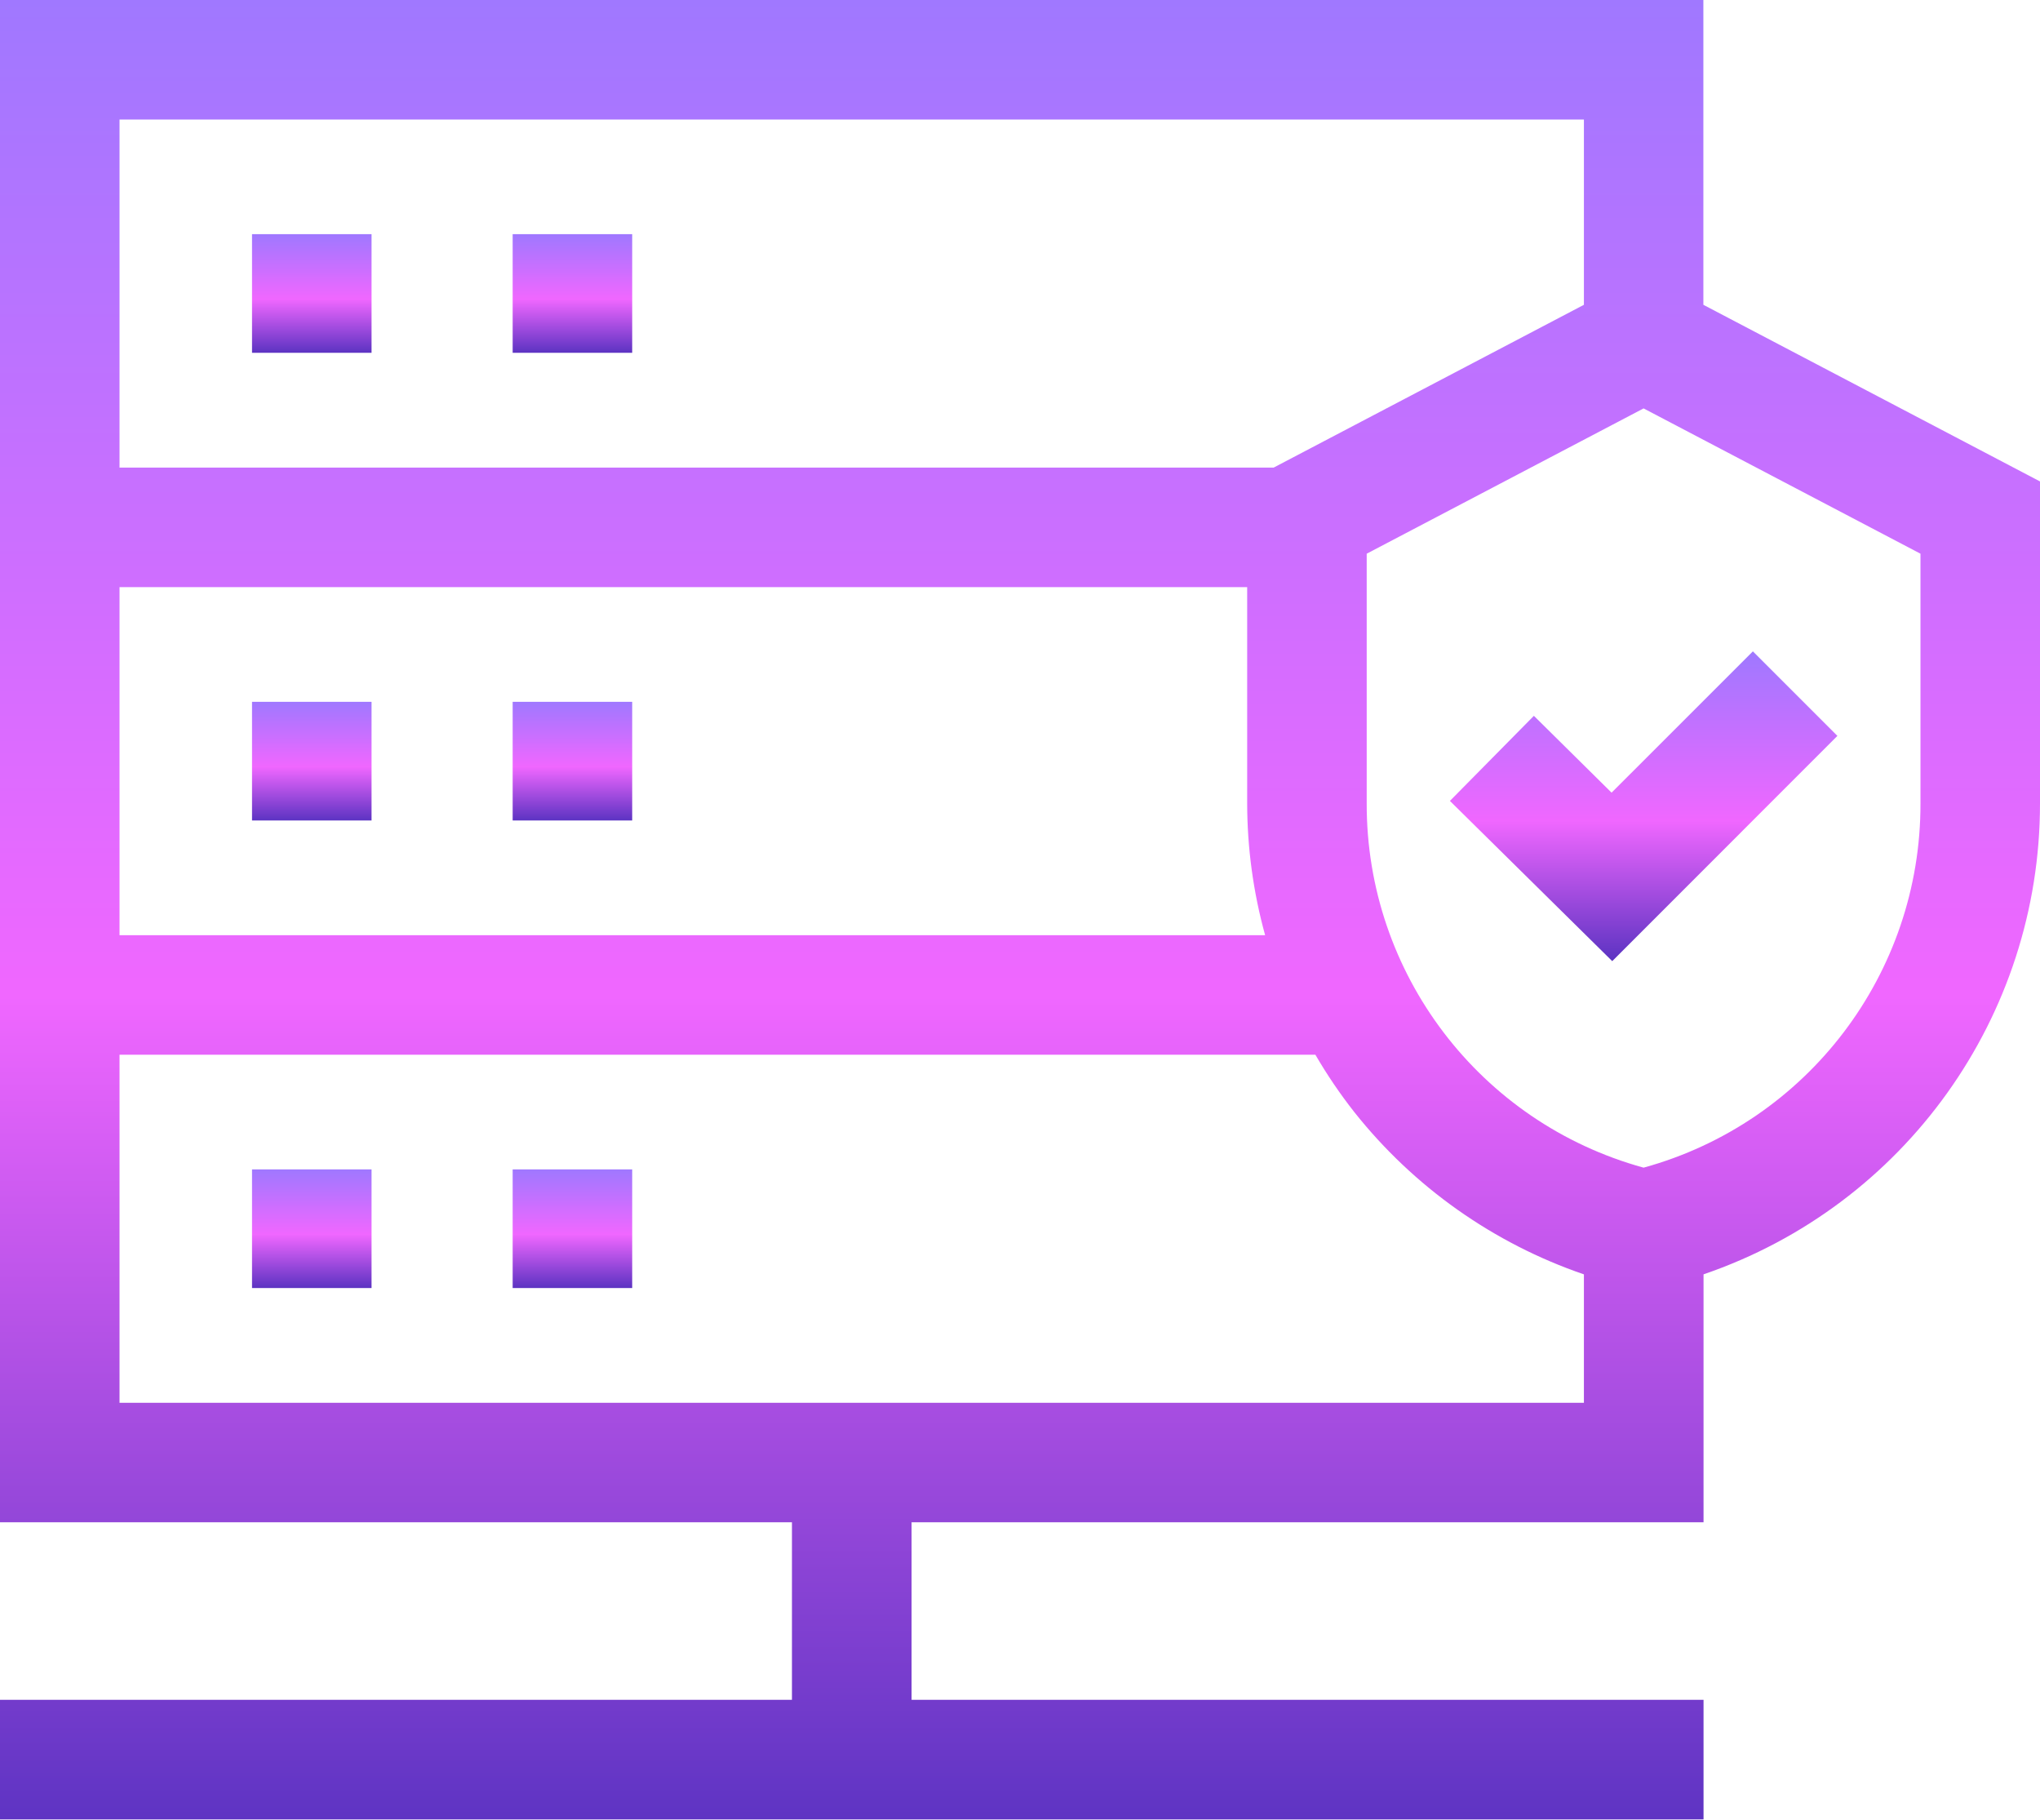
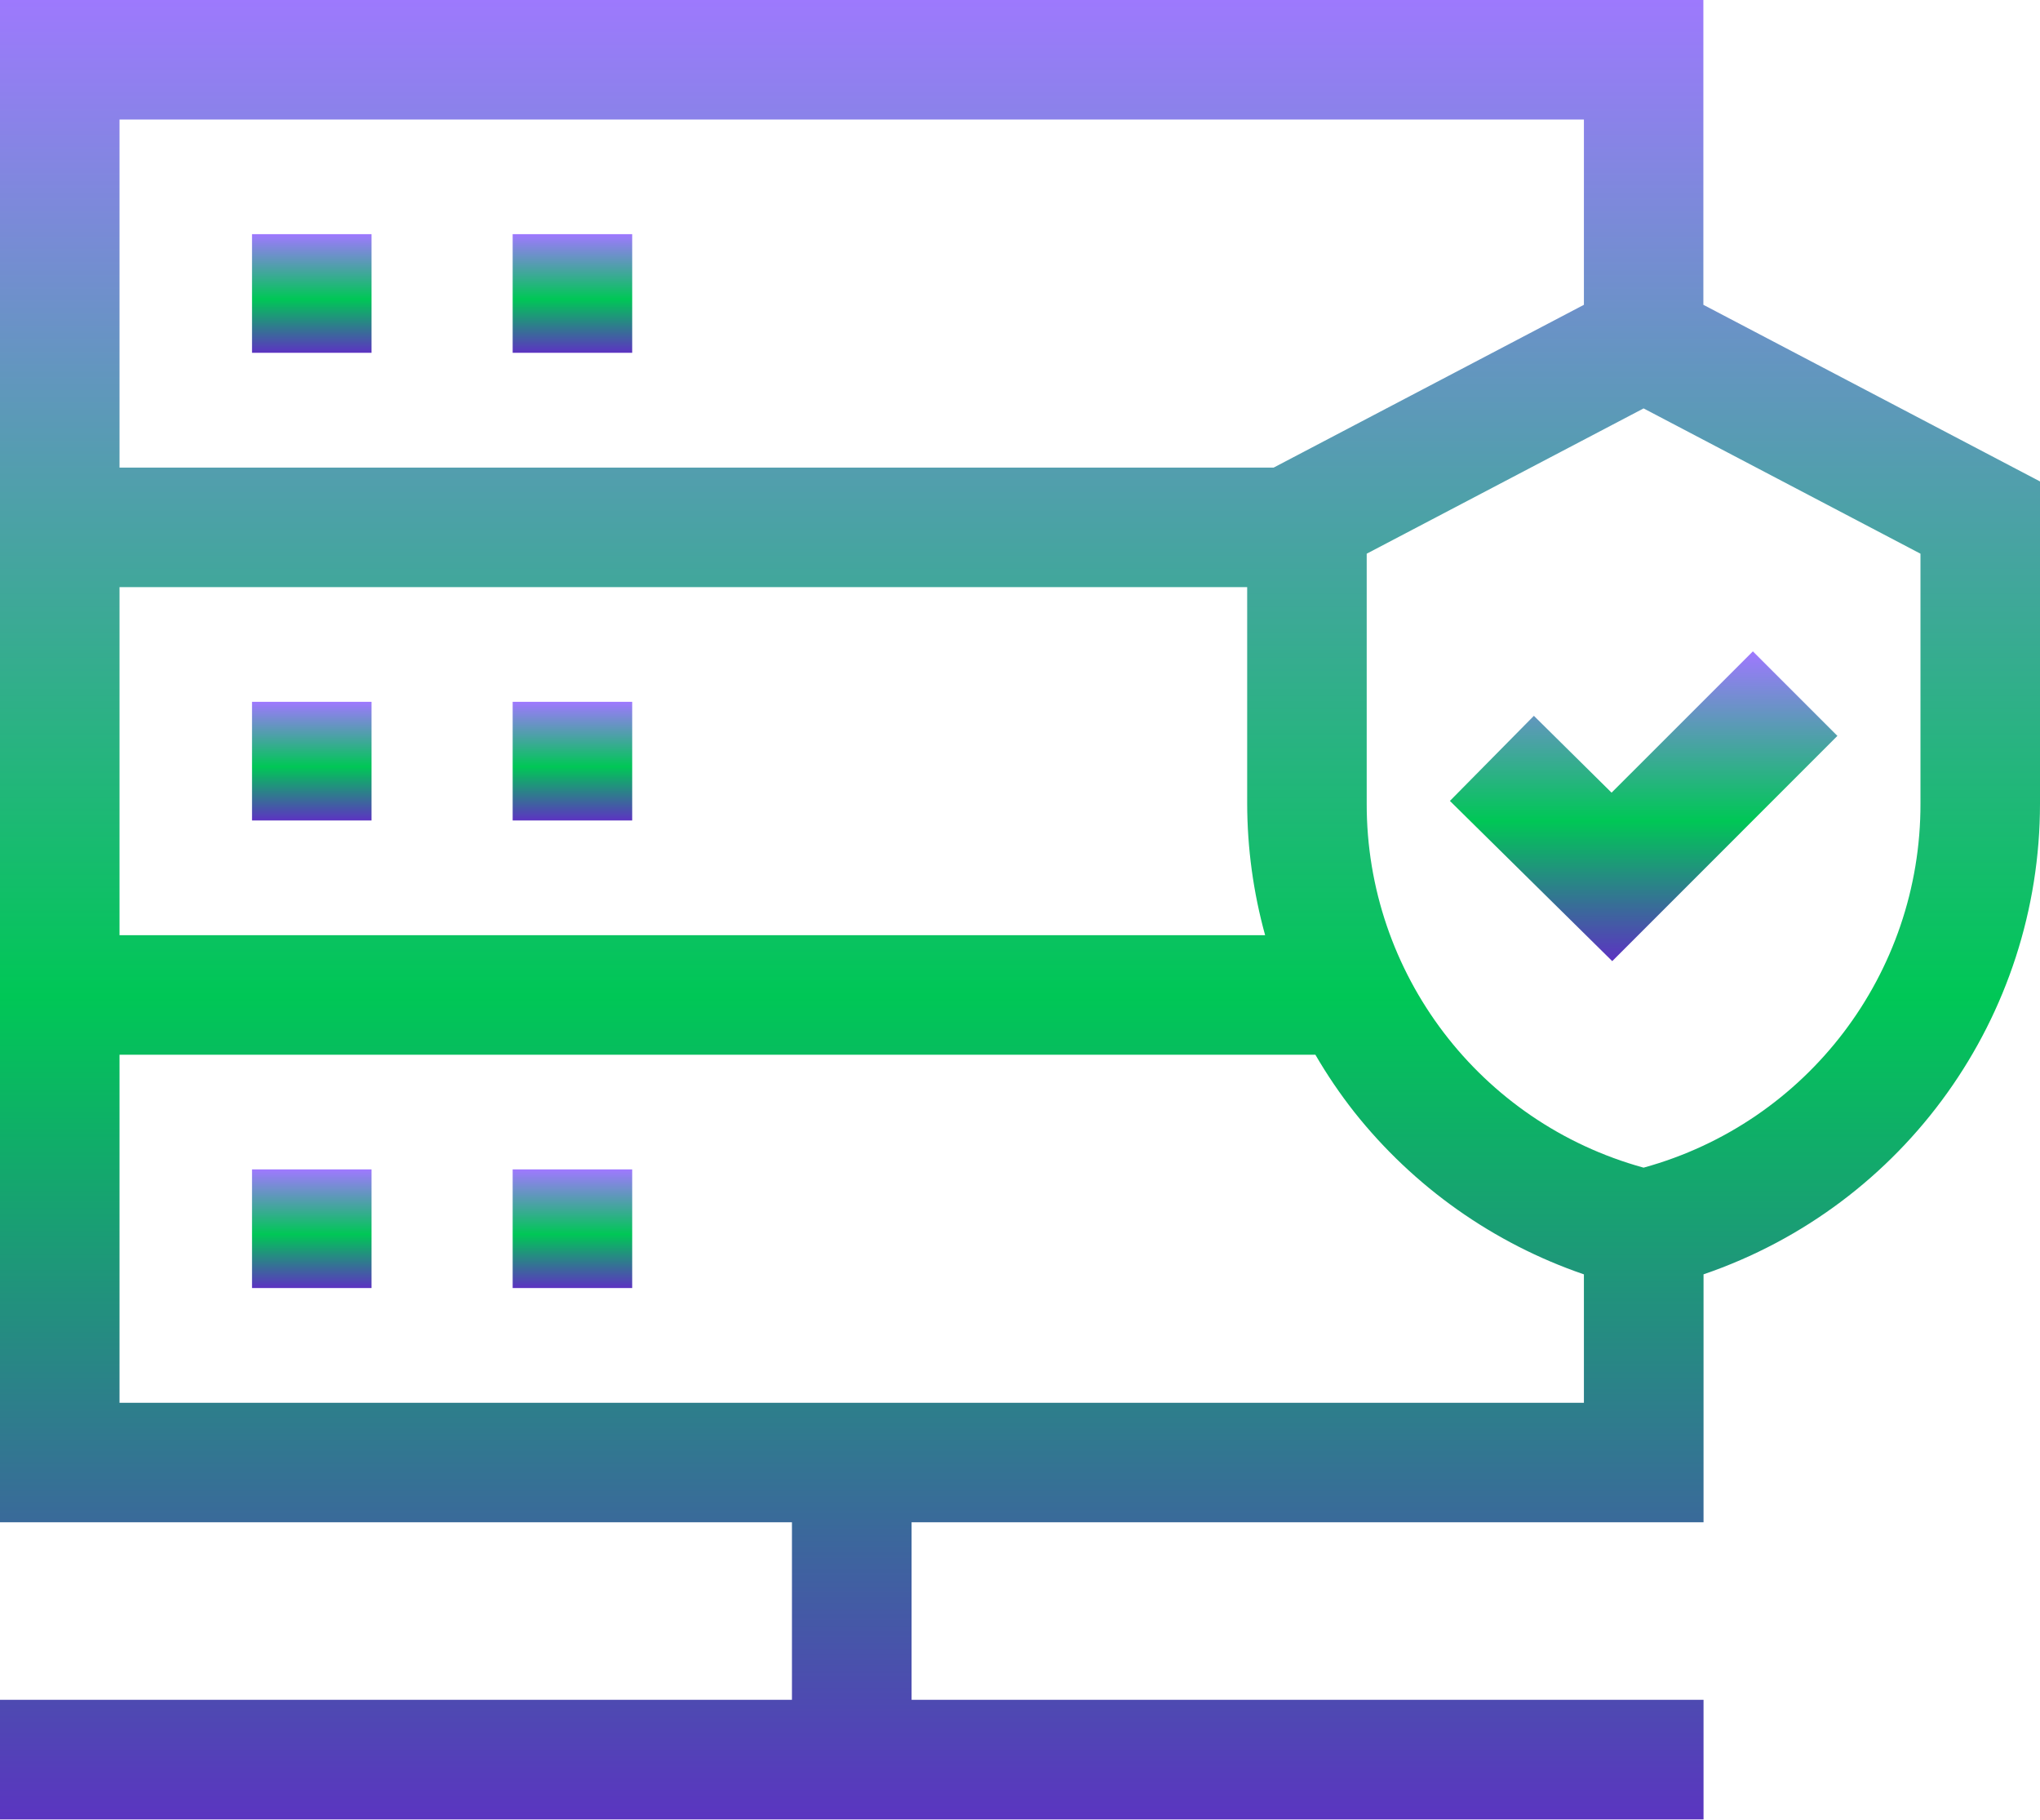
<svg xmlns="http://www.w3.org/2000/svg" id="price2" width="61.049" height="54.438" viewBox="0 0 61.049 54.438">
  <defs>
    <linearGradient id="linear-gradient" x1="0.5" x2="0.5" y2="1" gradientUnits="objectBoundingBox">
      <stop offset="0" stop-color="#9f78ff" />
-       <stop offset="0.547" stop-color="#f067ff" />
+       <stop offset="0.547" stop-color="#00C756" />
      <stop offset="1" stop-color="#5c33c2" />
    </linearGradient>
  </defs>
  <path id="Path_22" data-name="Path 22" d="M63.25,86.5h3.577v3.55H63.25Z" transform="translate(-55.708 -79.494)" fill="url(#linear-gradient)" />
  <path id="Path_23" data-name="Path 23" d="M128.667,86.5h3.577v3.55h-3.577Z" transform="translate(-113.325 -79.494)" fill="url(#linear-gradient)" />
  <path id="Path_24" data-name="Path 24" d="M63.25,203.836h3.577v3.55H63.25Z" transform="translate(-55.708 -182.837)" fill="url(#linear-gradient)" />
  <path id="Path_25" data-name="Path 25" d="M128.667,203.836h3.577v3.55h-3.577Z" transform="translate(-113.325 -182.837)" fill="url(#linear-gradient)" />
  <path id="Path_26" data-name="Path 26" d="M63.25,321.169h3.577v3.55H63.25Z" transform="translate(-55.708 -286.18)" fill="url(#linear-gradient)" />
  <path id="Path_27" data-name="Path 27" d="M128.667,321.169h3.577v3.55h-3.577Z" transform="translate(-113.325 -286.18)" fill="url(#linear-gradient)" />
  <path id="Path_28" data-name="Path 28" d="M50.975,36.843v-9.12H0V73.271H23.7v5.312H0V82.16H50.98V78.583h-23.7V73.271h23.7V65.852A14.883,14.883,0,0,0,61.049,51.764V42.128ZM3.577,31.3H47.4v5.543l-9.285,4.871H3.577Zm0,13.99H37.323v6.474a14.865,14.865,0,0,0,.537,3.94H3.577Zm0,24.4V59.281H39.364A14.763,14.763,0,0,0,40.531,61,14.964,14.964,0,0,0,47.4,65.853v3.842H3.577Zm53.895-17.93a11.276,11.276,0,0,1-8.286,10.9,11.276,11.276,0,0,1-8.286-10.9V44.29l8.286-4.347,8.286,4.347Z" transform="translate(0 -27.723)" fill="url(#linear-gradient)" />
  <path id="Path_29" data-name="Path 29" d="M366.417,193.1l-2.513,2.546,4.858,4.794L375.5,193.7l-2.529-2.529-4.229,4.228Z" transform="translate(-320.514 -171.682)" fill="url(#linear-gradient)" />
</svg>
